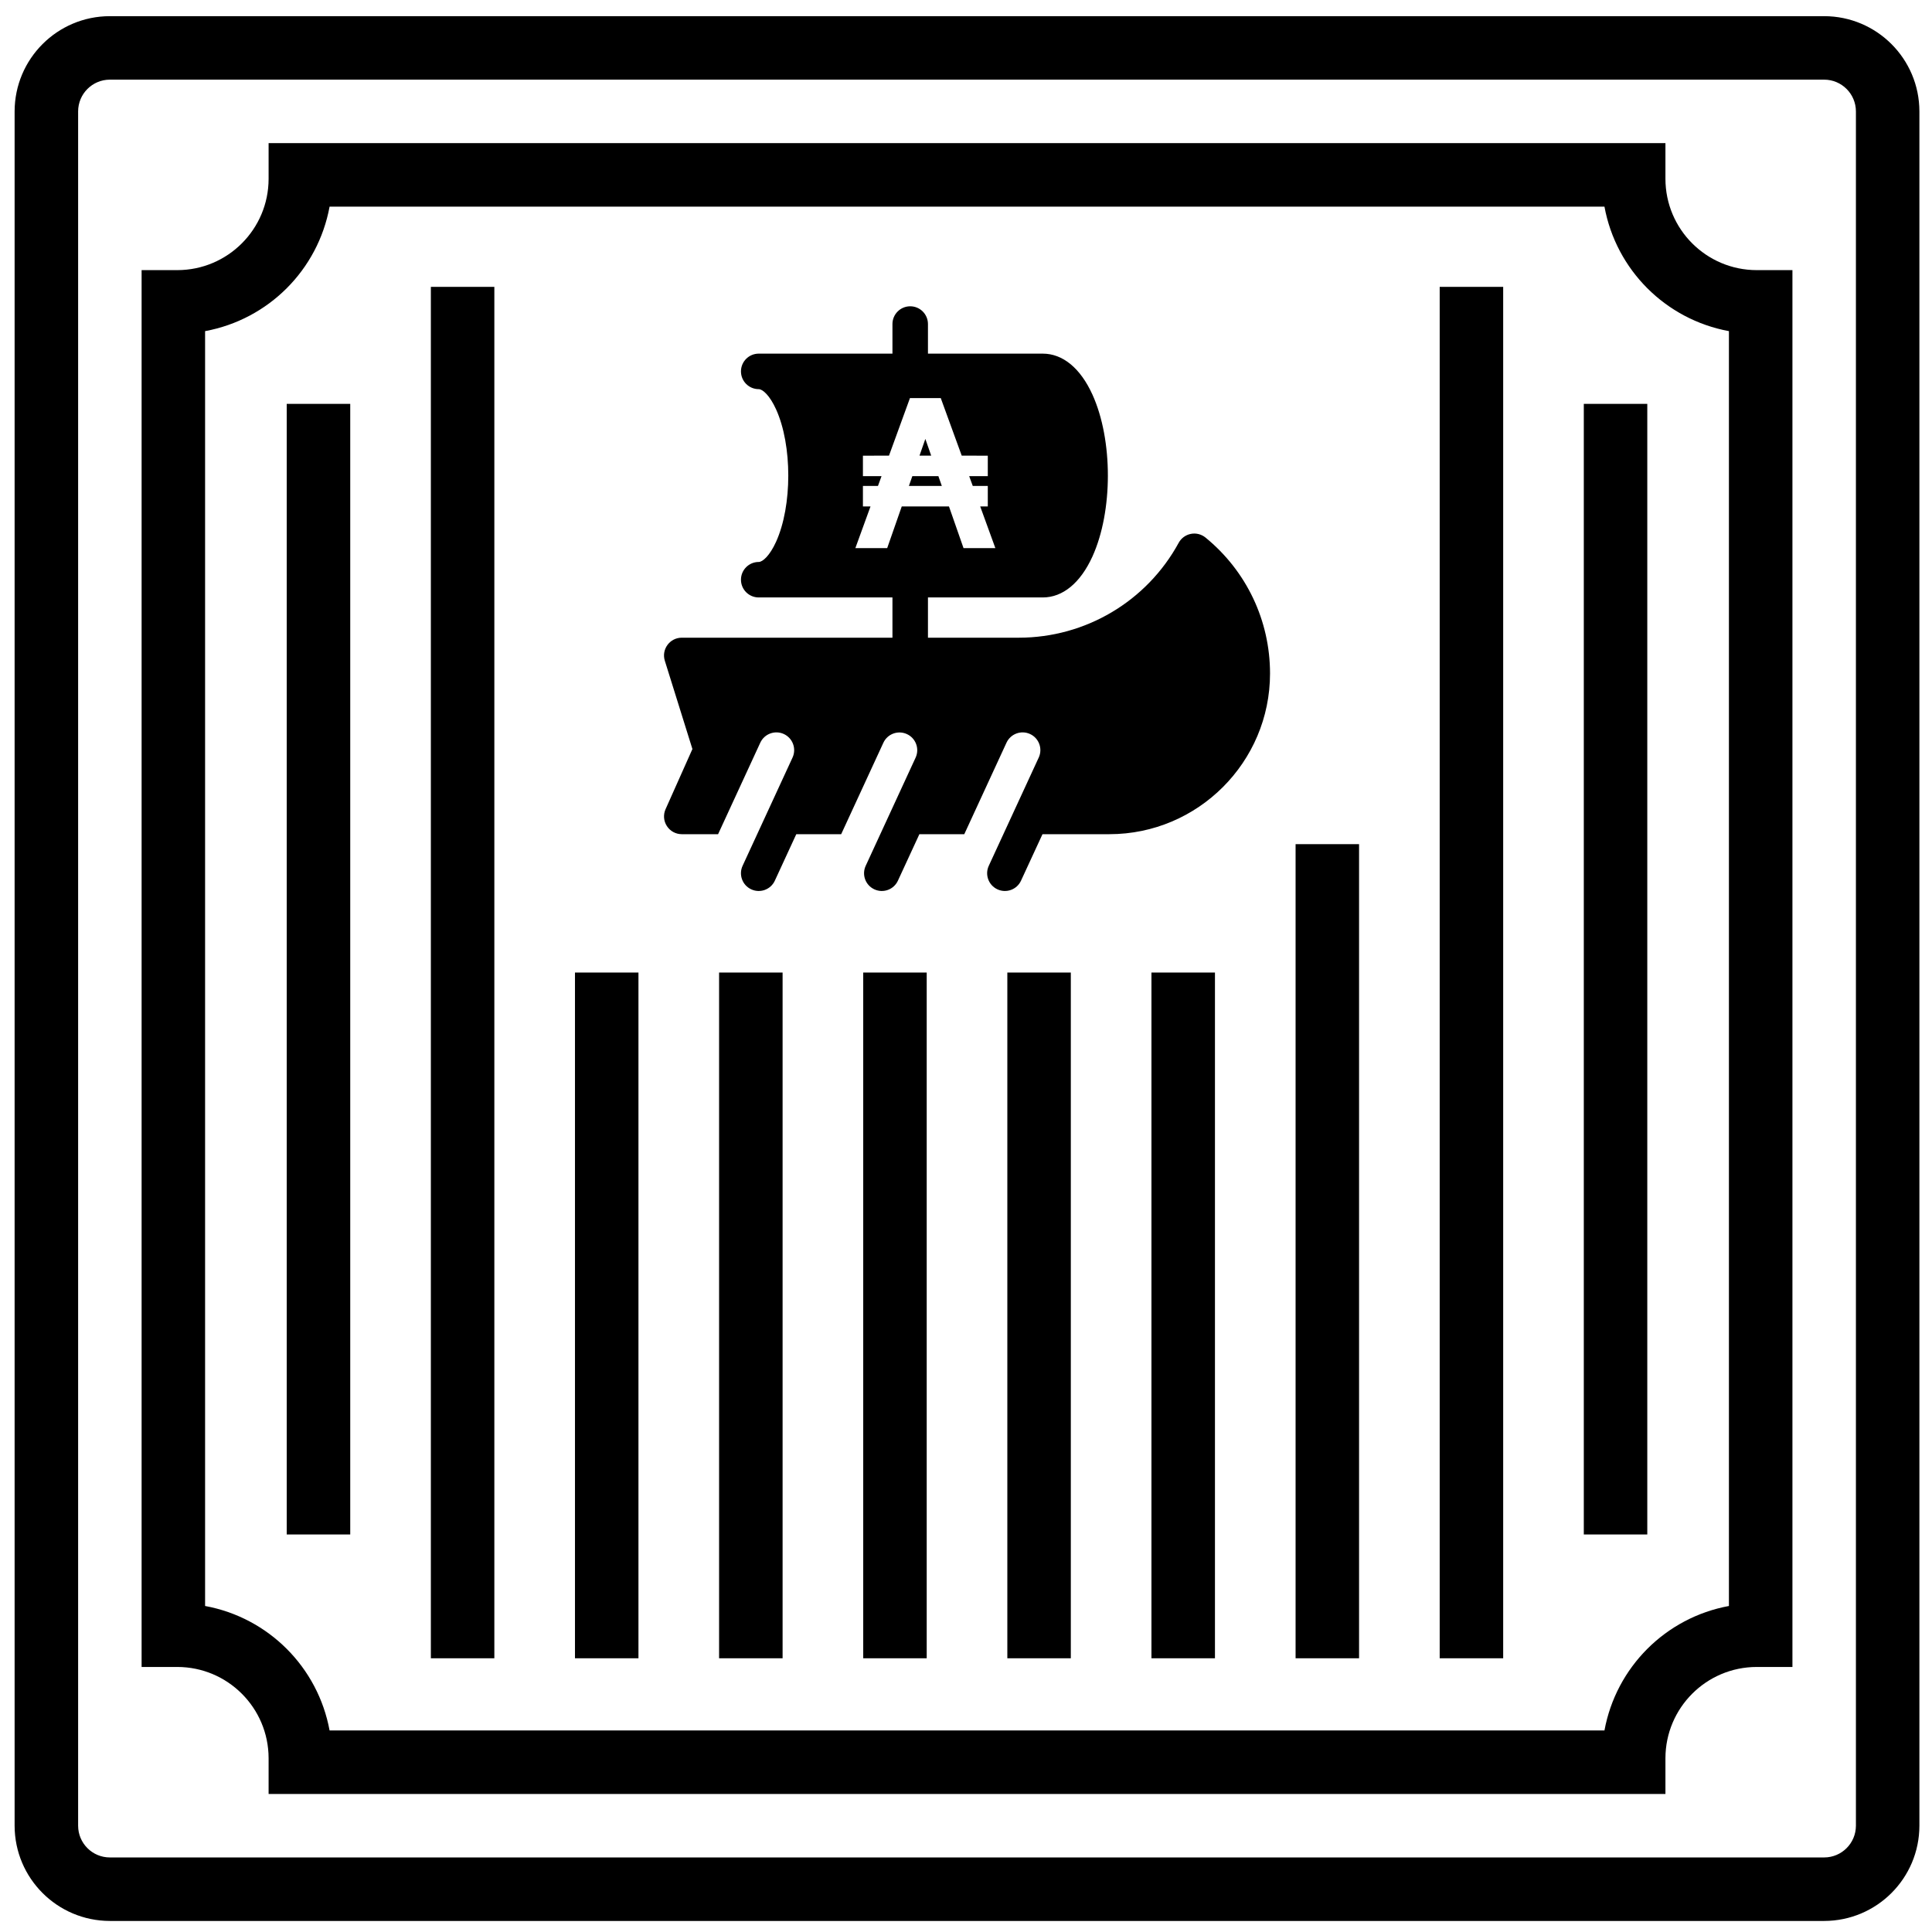
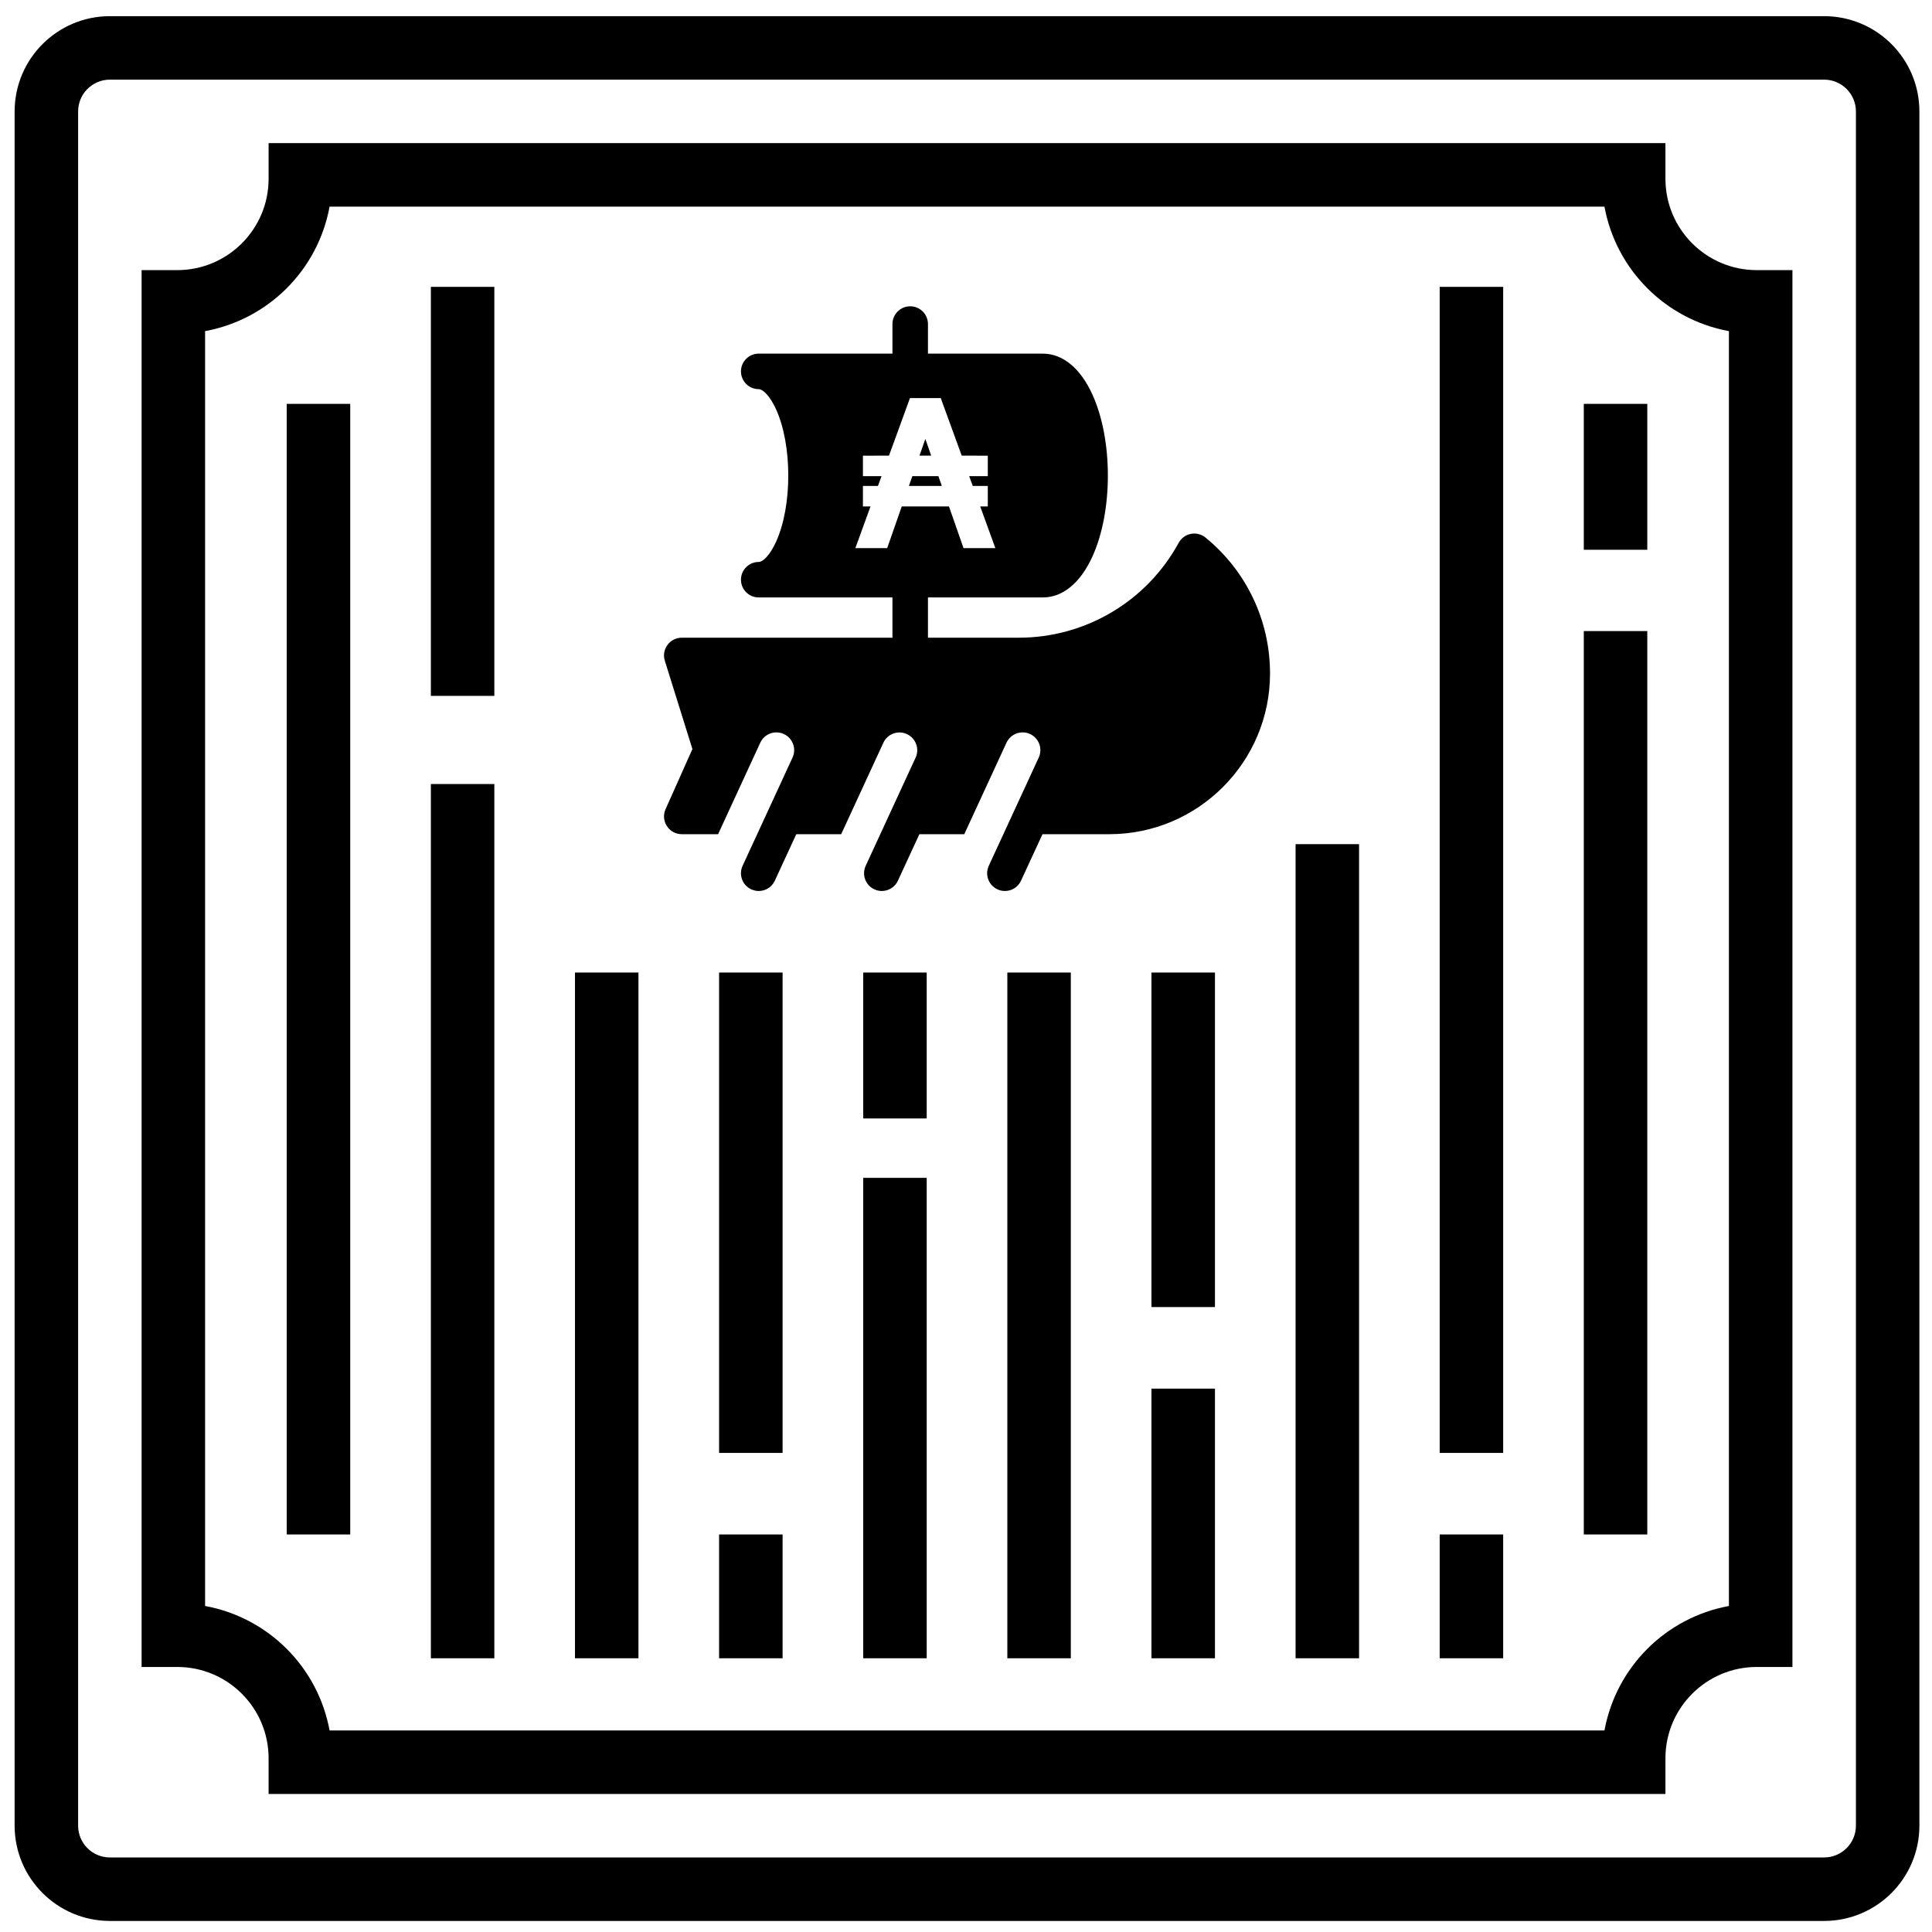
<svg xmlns="http://www.w3.org/2000/svg" viewBox="0 0 71 71" version="1.1">
  <g id="Logos" stroke="none" stroke-width="1" fill="none" fill-rule="evenodd">
    <g id="Artboard" transform="translate(-503, -205)" fill="currentColor" fill-rule="nonzero">
-       <path d="M570.037,205.594 L507.037,205.594 C505.105,205.596 503.54,207.162 503.537,209.094 L503.537,272.094 C503.54,274.026 505.105,275.591 507.037,275.594 L570.037,275.594 C571.97,275.591 573.535,274.026 573.537,272.094 L573.537,209.094 C573.535,207.162 571.97,205.596 570.037,205.594 L570.037,205.594 Z M571.204,272.094 C571.203,272.738 570.681,273.26 570.037,273.26 L507.037,273.26 C506.393,273.26 505.872,272.738 505.871,272.094 L505.871,209.094 C505.872,208.45 506.393,207.928 507.037,207.927 L570.037,207.927 C570.681,207.928 571.203,208.45 571.204,209.094 L571.204,272.094 Z M564.204,211.573 L564.204,210.26 L512.871,210.26 L512.871,211.573 C512.869,213.424 511.368,214.925 509.517,214.927 L508.204,214.927 L508.204,266.26 L509.517,266.26 C511.368,266.262 512.869,267.763 512.871,269.614 L512.871,270.927 L564.204,270.927 L564.204,269.614 C564.206,267.763 565.707,266.262 567.558,266.26 L568.871,266.26 L568.871,214.927 L567.558,214.927 C565.707,214.925 564.206,213.424 564.204,211.573 L564.204,211.573 Z M566.537,264.019 C564.211,264.447 562.391,266.268 561.963,268.594 L515.112,268.594 C514.684,266.268 512.864,264.447 510.537,264.019 L510.537,217.169 C512.864,216.74 514.684,214.92 515.112,212.594 L561.963,212.594 C562.391,214.92 564.211,216.74 566.537,217.169 L566.537,264.019 Z M513.537,261.391 L513.537,219.841 L515.871,219.841 L515.871,261.391 L513.537,261.391 Z M521.167,215.542 L521.167,265.94 L518.834,265.94 L518.834,215.542 L521.167,215.542 Z M526.463,240.741 L526.463,265.94 L524.13,265.94 L524.13,240.741 L526.463,240.741 Z M531.76,240.741 L531.76,265.94 L529.426,265.94 L529.426,240.741 L531.76,240.741 Z M537.056,240.741 L537.056,265.94 L534.723,265.94 L534.723,240.741 L537.056,240.741 Z M542.352,240.741 L542.352,265.94 L540.019,265.94 L540.019,240.741 L542.352,240.741 Z M547.649,240.741 L547.649,265.94 L545.315,265.94 L545.315,240.741 L547.649,240.741 Z M552.945,236.022 L552.945,265.94 L550.612,265.94 L550.612,236.022 L552.945,236.022 Z M558.241,215.542 L558.241,265.94 L555.908,265.94 L555.908,215.542 L558.241,215.542 Z M563.537,219.841 L563.537,261.391 L561.204,261.391 L561.204,219.841 L563.537,219.841 Z M536.45,216.256 C536.81,216.256 537.102,216.548 537.102,216.909 L537.102,217.996 L541.321,217.996 C542.057,217.996 542.705,218.53 543.146,219.5 C543.903,221.167 543.903,223.785 543.146,225.453 C542.705,226.422 542.057,226.956 541.321,226.956 L537.102,226.956 L537.102,228.435 L540.441,228.435 C542.892,228.435 545.143,227.099 546.316,224.948 C546.409,224.777 546.573,224.657 546.764,224.62 C546.954,224.582 547.151,224.632 547.302,224.755 C548.808,225.985 549.673,227.806 549.673,229.751 C549.673,233.007 547.024,235.656 543.768,235.656 L541.311,235.656 L540.522,237.364 C540.371,237.692 539.983,237.834 539.656,237.683 C539.329,237.532 539.186,237.145 539.337,236.818 L541.177,232.831 C541.321,232.506 541.178,232.124 540.854,231.975 C540.527,231.824 540.139,231.967 539.988,232.294 L538.437,235.656 L536.787,235.656 L535.998,237.364 C535.847,237.692 535.46,237.834 535.133,237.683 C534.805,237.532 534.663,237.145 534.814,236.818 L536.648,232.843 C536.799,232.516 536.656,232.128 536.329,231.978 C536.002,231.827 535.614,231.969 535.463,232.297 L533.913,235.656 L532.263,235.656 L531.475,237.364 C531.324,237.692 530.936,237.834 530.609,237.683 C530.282,237.533 530.139,237.145 530.29,236.818 L532.125,232.841 C532.276,232.514 532.133,232.126 531.806,231.975 C531.479,231.824 531.091,231.967 530.94,232.294 L529.389,235.656 L528.055,235.656 C527.834,235.656 527.628,235.544 527.508,235.358 C527.387,235.173 527.369,234.939 527.459,234.738 L528.446,232.527 L527.432,229.282 C527.301,228.862 527.615,228.435 528.055,228.435 L535.797,228.435 L535.797,226.956 L530.882,226.956 C530.522,226.956 530.23,226.664 530.23,226.304 C530.23,225.944 530.522,225.652 530.882,225.652 C531.027,225.652 531.288,225.421 531.519,224.913 C532.119,223.591 532.119,221.361 531.519,220.04 C531.288,219.532 531.027,219.301 530.882,219.301 C530.522,219.301 530.23,219.009 530.23,218.649 C530.23,218.288 530.522,217.996 530.882,217.996 L535.797,217.996 L535.797,216.909 C535.797,216.548 536.09,216.256 536.45,216.256 Z M536.44,219.63 L536.404,219.73 L535.67,221.745 L534.712,221.746 L534.712,222.499 L535.396,222.498 L535.265,222.857 L534.712,222.858 L534.712,223.612 L534.991,223.611 L534.507,224.942 L534.434,225.143 L535.604,225.143 L535.639,225.042 L536.139,223.611 L537.874,223.611 L538.374,225.042 L538.409,225.143 L539.579,225.143 L539.506,224.942 L539.022,223.611 L539.301,223.612 L539.301,222.858 L538.748,222.857 L538.617,222.498 L539.301,222.499 L539.301,221.746 L538.343,221.745 L537.609,219.73 L537.573,219.63 L536.547,219.63 L536.44,219.63 Z M537.485,222.498 L537.611,222.857 L536.402,222.857 L536.528,222.498 L537.485,222.498 Z M537.006,221.13 L537.221,221.745 L536.791,221.745 L537.006,221.13 Z" id="stake" />
+       <path d="M570.037,205.594 L507.037,205.594 C505.105,205.596 503.54,207.162 503.537,209.094 L503.537,272.094 C503.54,274.026 505.105,275.591 507.037,275.594 L570.037,275.594 C571.97,275.591 573.535,274.026 573.537,272.094 L573.537,209.094 C573.535,207.162 571.97,205.596 570.037,205.594 L570.037,205.594 Z M571.204,272.094 C571.203,272.738 570.681,273.26 570.037,273.26 L507.037,273.26 C506.393,273.26 505.872,272.738 505.871,272.094 L505.871,209.094 C505.872,208.45 506.393,207.928 507.037,207.927 L570.037,207.927 C570.681,207.928 571.203,208.45 571.204,209.094 L571.204,272.094 Z M564.204,211.573 L564.204,210.26 L512.871,210.26 L512.871,211.573 C512.869,213.424 511.368,214.925 509.517,214.927 L508.204,214.927 L508.204,266.26 L509.517,266.26 C511.368,266.262 512.869,267.763 512.871,269.614 L512.871,270.927 L564.204,270.927 L564.204,269.614 C564.206,267.763 565.707,266.262 567.558,266.26 L568.871,266.26 L568.871,214.927 L567.558,214.927 C565.707,214.925 564.206,213.424 564.204,211.573 L564.204,211.573 Z M566.537,264.019 C564.211,264.447 562.391,266.268 561.963,268.594 L515.112,268.594 C514.684,266.268 512.864,264.447 510.537,264.019 L510.537,217.169 C512.864,216.74 514.684,214.92 515.112,212.594 L561.963,212.594 C562.391,214.92 564.211,216.74 566.537,217.169 L566.537,264.019 Z M513.537,261.391 L513.537,219.841 L515.871,219.841 L515.871,261.391 L513.537,261.391 Z M521.167,215.542 L521.167,230.573 L518.834,230.573 L518.834,215.542 L521.167,215.542 Z M521.167,233.813 L521.167,265.94 L518.834,265.94 L518.834,233.813 L521.167,233.813 Z M526.463,240.741 L526.463,265.94 L524.13,265.94 L524.13,240.741 L526.463,240.741 Z M531.76,261.391 L531.76,265.94 L529.426,265.94 L529.426,261.391 L531.76,261.391 Z M531.76,240.741 L531.76,258.394 L529.426,258.394 L529.426,240.741 L531.76,240.741 Z M537.056,248.286 L537.056,265.94 L534.723,265.94 L534.723,248.286 L537.056,248.286 Z M537.056,240.741 L537.056,246.102 L534.723,246.102 L534.723,240.741 L537.056,240.741 Z M542.352,240.741 L542.352,265.94 L540.019,265.94 L540.019,240.741 L542.352,240.741 Z M547.649,256.031 L547.649,265.94 L545.315,265.94 L545.315,256.031 L547.649,256.031 Z M547.649,240.741 L547.649,253.034 L545.315,253.034 L545.315,240.741 L547.649,240.741 Z M552.945,236.022 L552.945,265.94 L550.612,265.94 L550.612,236.022 L552.945,236.022 Z M558.241,215.542 L558.241,258.394 L555.908,258.394 L555.908,215.542 L558.241,215.542 Z M558.241,261.391 L558.241,265.94 L555.908,265.94 L555.908,261.391 L558.241,261.391 Z M563.537,228.191 L563.537,261.391 L561.204,261.391 L561.204,228.191 L563.537,228.191 Z M536.45,216.256 C536.81,216.256 537.102,216.548 537.102,216.909 L537.102,217.996 L541.321,217.996 C542.057,217.996 542.705,218.53 543.146,219.5 C543.903,221.167 543.903,223.785 543.146,225.453 C542.705,226.422 542.057,226.956 541.321,226.956 L537.102,226.956 L537.102,228.435 L540.441,228.435 C542.892,228.435 545.143,227.099 546.316,224.948 C546.409,224.777 546.573,224.657 546.764,224.62 C546.954,224.582 547.151,224.632 547.302,224.755 C548.808,225.985 549.673,227.806 549.673,229.751 C549.673,233.007 547.024,235.656 543.768,235.656 L541.311,235.656 L540.522,237.364 C540.371,237.692 539.983,237.834 539.656,237.683 C539.329,237.532 539.186,237.145 539.337,236.818 L541.177,232.831 C541.321,232.506 541.178,232.124 540.854,231.975 C540.527,231.824 540.139,231.967 539.988,232.294 L538.437,235.656 L536.787,235.656 L535.998,237.364 C535.847,237.692 535.46,237.834 535.133,237.683 C534.805,237.532 534.663,237.145 534.814,236.818 L536.648,232.843 C536.799,232.516 536.656,232.128 536.329,231.978 C536.002,231.827 535.614,231.969 535.463,232.297 L533.913,235.656 L532.263,235.656 L531.475,237.364 C531.324,237.692 530.936,237.834 530.609,237.683 C530.282,237.533 530.139,237.145 530.29,236.818 L532.125,232.841 C532.276,232.514 532.133,232.126 531.806,231.975 C531.479,231.824 531.091,231.967 530.94,232.294 L529.389,235.656 L528.055,235.656 C527.834,235.656 527.628,235.544 527.508,235.358 C527.387,235.173 527.369,234.939 527.459,234.738 L528.446,232.527 L527.432,229.282 C527.301,228.862 527.615,228.435 528.055,228.435 L535.797,228.435 L535.797,226.956 L530.882,226.956 C530.522,226.956 530.23,226.664 530.23,226.304 C530.23,225.944 530.522,225.652 530.882,225.652 C531.027,225.652 531.288,225.421 531.519,224.913 C532.119,223.591 532.119,221.361 531.519,220.04 C531.288,219.532 531.027,219.301 530.882,219.301 C530.522,219.301 530.23,219.009 530.23,218.649 C530.23,218.288 530.522,217.996 530.882,217.996 L535.797,217.996 L535.797,216.909 C535.797,216.548 536.09,216.256 536.45,216.256 Z M563.537,219.841 L563.537,225.203 L561.204,225.203 L561.204,219.841 L563.537,219.841 Z M536.44,219.63 L536.404,219.73 L535.67,221.745 L534.712,221.746 L534.712,222.499 L535.396,222.498 L535.265,222.857 L534.712,222.858 L534.712,223.612 L534.991,223.611 L534.507,224.942 L534.434,225.143 L535.604,225.143 L535.639,225.042 L536.139,223.611 L537.874,223.611 L538.374,225.042 L538.409,225.143 L539.579,225.143 L539.506,224.942 L539.022,223.611 L539.301,223.612 L539.301,222.858 L538.748,222.857 L538.617,222.498 L539.301,222.499 L539.301,221.746 L538.343,221.745 L537.609,219.73 L537.573,219.63 L536.547,219.63 L536.44,219.63 Z M537.485,222.498 L537.611,222.857 L536.402,222.857 L536.528,222.498 L537.485,222.498 Z M537.006,221.13 L537.221,221.745 L536.791,221.745 L537.006,221.13 Z" id="stake" />
    </g>
  </g>
</svg>
